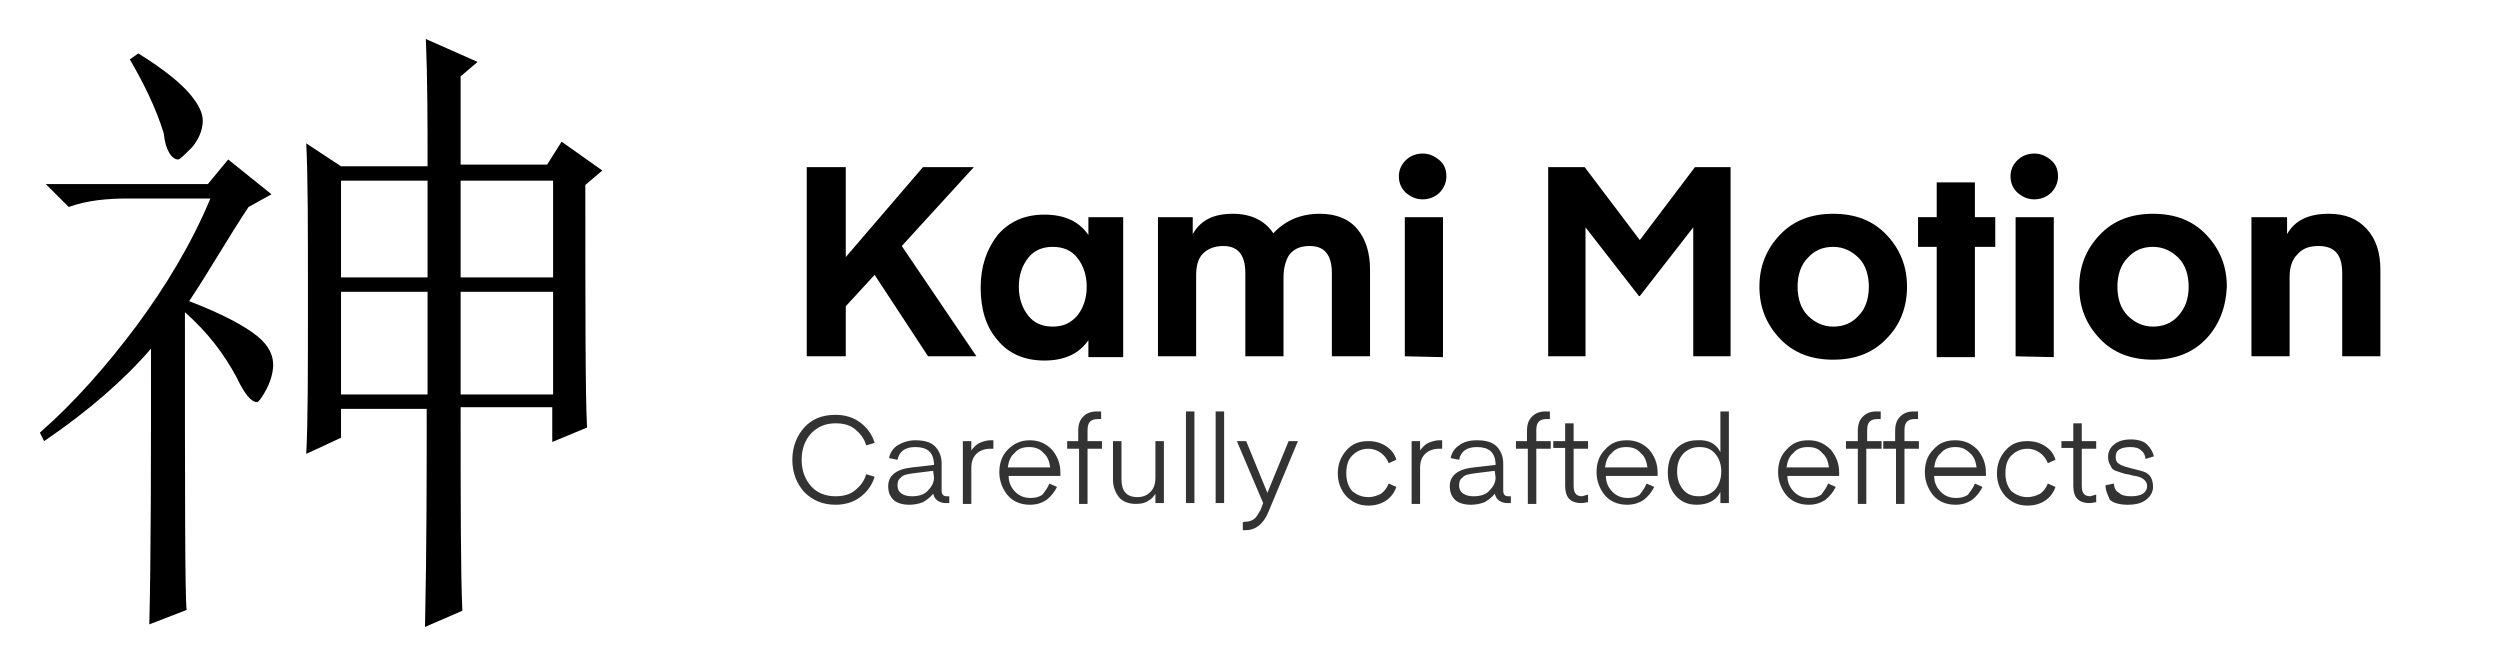
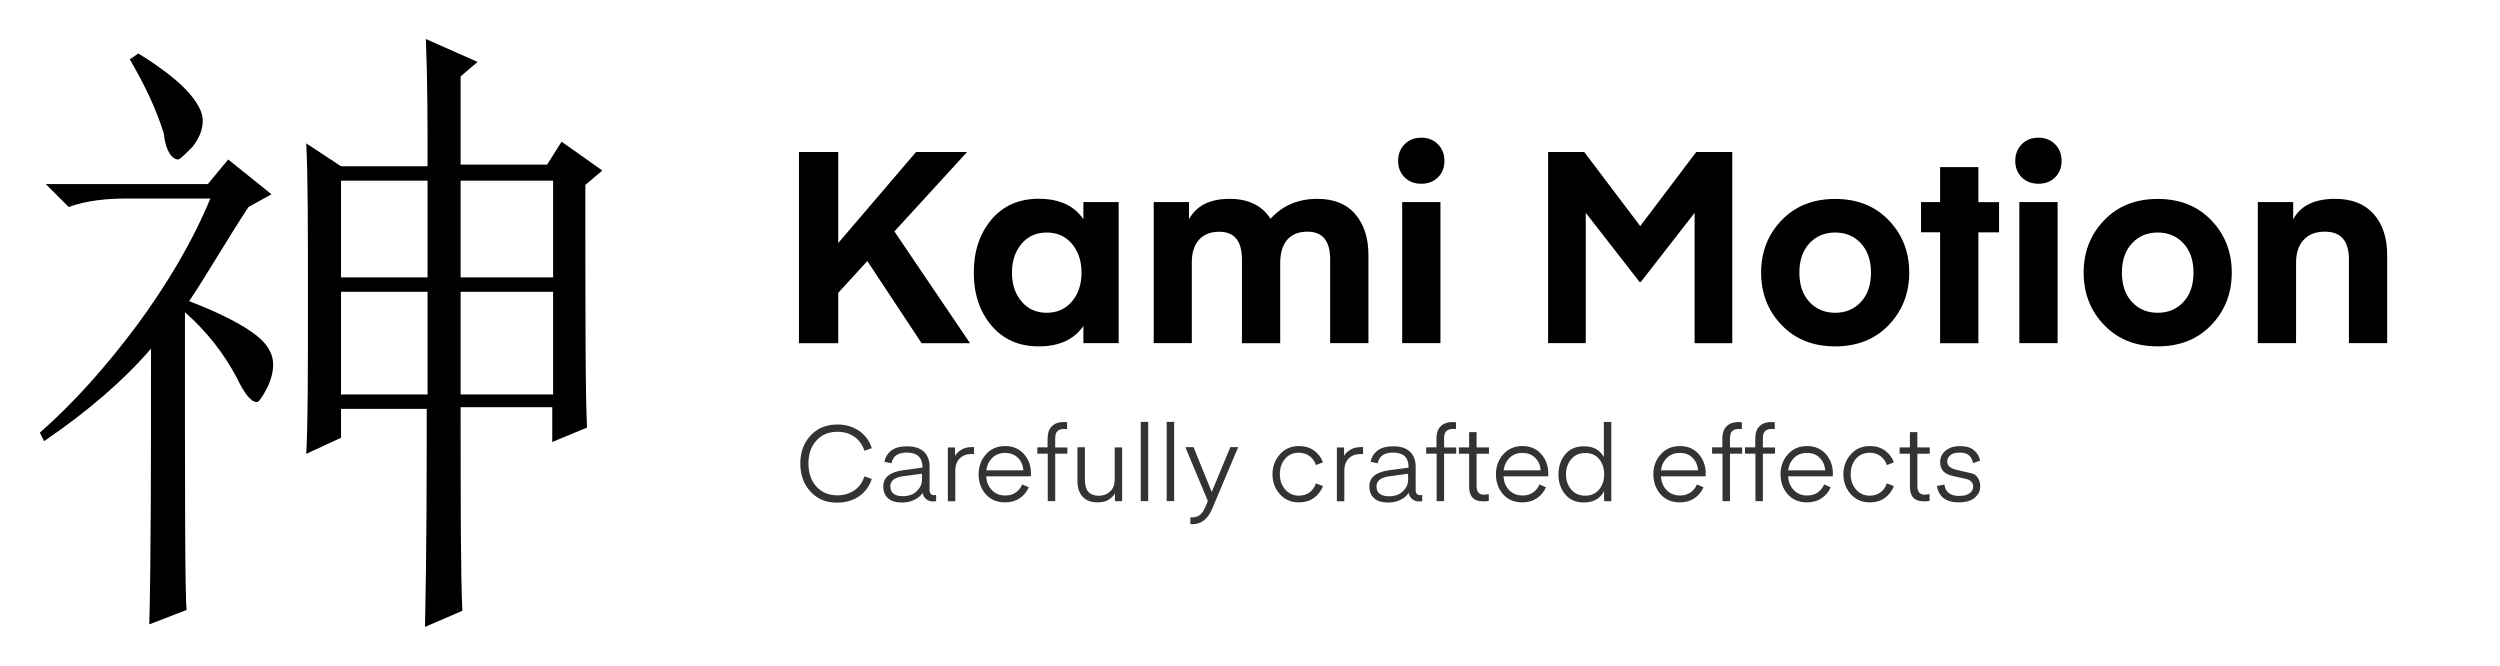
<svg xmlns="http://www.w3.org/2000/svg" version="1.1" id="Layer_1" x="0px" y="0px" viewBox="0 0 294.7 78.5" style="enable-background:new 0 0 294.7 78.5;" xml:space="preserve">
  <style type="text/css">
	.st0{fill:#333333;}
</style>
  <g>
    <path d="M21.8,36.8c0,21.6,0,33.4,0.2,35.1l-4.4,1.7c0.2-8,0.2-18.9,0.2-32.5c-3.1,3.6-7.3,7.3-12.6,10.9l-0.5-1   c4.1-3.6,7.8-7.8,11.4-12.6c3.4-4.6,6.5-9.7,8.7-15h-9.7c-2.4,0-4.8,0.2-7,1l-2.7-2.7h19.1l2.4-2.9l5.1,4.1l-2.7,1.5   c-2.4,3.6-4.6,7.5-7,11.1c3.9,1.5,6.5,2.9,8,4.1s1.9,2.4,1.9,3.4c0,0.7-0.2,1.7-0.7,2.7s-1,1.7-1.2,1.7c-0.7,0-1.5-1-2.4-2.9   C26.4,41.7,24.5,39.2,21.8,36.8z M15.3,7l1-0.7c3.1,1.9,5.1,3.6,6.1,4.8s1.5,2.2,1.5,3.1c0,1.2-0.5,2.2-1.2,3.1   c-1,1-1.5,1.5-1.7,1.5c-0.7,0-1.5-1-1.7-3.1C18.4,12.8,17,9.9,15.3,7z M36.1,53.5c0.2-3.6,0.2-9.7,0.2-18.2s0-14.5-0.2-18.4   l4.1,2.7h10.2c0-5.3,0-10.2-0.2-15l6.1,2.7l-2,1.7v10.4h10.2l1.7-2.7l4.8,3.4l-2,1.7c0,15.3,0,24.7,0.2,28.6l-4.1,1.7V48H54.3   c0,11.4,0,19.4,0.2,24l-4.4,1.9c0.2-9.4,0.2-17.9,0.2-25.7H40.2v3.4L36.1,53.5z M40.2,21.3v11.4h10.2V21.3H40.2z M40.2,34.4v12.1   h10.2V34.4H40.2z M54.3,21.3v11.4h10.9V21.3H54.3z M54.3,34.4v12.1h10.9V34.4H54.3z" />
  </g>
  <g>
-     <path d="M115.1,42h-5.7l-6.3-9.6l-3.4,3.7v5.9h-4.6V19.7h4.6v10.6l9.1-10.6h6l-8.5,9.3L115.1,42z" />
-     <path d="M128.3,25.6h4.1v16.5h-4.1v-2c-1.1,1.6-2.8,2.4-5.2,2.4c-2.3,0-4.2-0.8-5.5-2.4c-1.4-1.6-2-3.7-2-6.2s0.7-4.5,2-6.2   c1.4-1.6,3.2-2.4,5.5-2.4c2.4,0,4.1,0.8,5.2,2.4V25.6z M127,37.2c0.7-0.9,1.1-2,1.1-3.4c0-1.4-0.4-2.5-1.1-3.4   c-0.7-0.9-1.7-1.3-2.9-1.3s-2.2,0.4-2.9,1.3c-0.7,0.9-1.1,2-1.1,3.4c0,1.4,0.4,2.5,1.1,3.4c0.7,0.9,1.7,1.3,2.9,1.3   S126.2,38.1,127,37.2z" />
-     <path d="M151.3,32.7V42h-4.5v-9.8c0-2.2-0.9-3.2-2.6-3.2c-1,0-1.8,0.3-2.4,0.9c-0.6,0.6-0.8,1.5-0.8,2.6V42h-4.5V25.6h4.1v2   c0.9-1.6,2.4-2.4,4.7-2.4c2.2,0,3.8,0.8,4.8,2.3c1.4-1.5,3.2-2.3,5.5-2.3c1.9,0,3.4,0.6,4.4,1.8c1,1.2,1.5,2.8,1.5,4.8V42h-4.5   v-9.8c0-2.2-0.9-3.2-2.6-3.2c-1.1,0-1.8,0.3-2.4,1C151.6,30.6,151.3,31.5,151.3,32.7z" />
-     <path d="M169.7,22.7c-0.5,0.5-1.2,0.8-2,0.8c-0.8,0-1.4-0.3-2-0.8c-0.5-0.5-0.8-1.1-0.8-1.9c0-0.8,0.3-1.4,0.8-1.9s1.2-0.8,2-0.8   c0.8,0,1.4,0.3,2,0.8s0.8,1.2,0.8,1.9C170.5,21.5,170.2,22.2,169.7,22.7z M165.6,42V25.6h4.5v16.5L165.6,42L165.6,42z" />
-     <path d="M186.8,19.7l6.5,8.6l6.5-8.6h4.2v22.3h-4.4V26.8l-6.3,8.1h-0.1l-6.3-8.1v15.2h-4.4V19.7H186.8z" />
-     <path d="M222.4,39.9c-1.6,1.7-3.7,2.5-6.3,2.5c-2.6,0-4.7-0.8-6.3-2.5c-1.6-1.7-2.4-3.7-2.4-6.1s0.8-4.4,2.4-6.1   c1.6-1.7,3.7-2.5,6.3-2.5c2.6,0,4.7,0.8,6.3,2.5s2.4,3.7,2.4,6.1C224.8,36.2,224,38.3,222.4,39.9z M213.1,30.4   c-0.8,0.8-1.2,2-1.2,3.4c0,1.4,0.4,2.6,1.2,3.4c0.8,0.8,1.8,1.3,3,1.3c1.2,0,2.2-0.4,3-1.3c0.8-0.8,1.2-2,1.2-3.4   c0-1.4-0.4-2.6-1.2-3.4c-0.8-0.8-1.8-1.3-3-1.3C214.9,29.1,213.9,29.5,213.1,30.4z" />
-     <path d="M232.8,29.1v13h-4.5v-13h-2.2v-3.5h2.2v-4.1h4.5v4.1h2.4v3.5H232.8z" />
-     <path d="M241.8,22.7c-0.5,0.5-1.2,0.8-2,0.8c-0.8,0-1.4-0.3-2-0.8c-0.5-0.5-0.8-1.1-0.8-1.9c0-0.8,0.3-1.4,0.8-1.9   c0.5-0.5,1.2-0.8,2-0.8c0.8,0,1.4,0.3,2,0.8s0.8,1.2,0.8,1.9C242.6,21.5,242.3,22.2,241.8,22.7z M237.6,42V25.6h4.5v16.5L237.6,42   L237.6,42z" />
-     <path d="M260.1,39.9c-1.6,1.7-3.7,2.5-6.3,2.5c-2.6,0-4.7-0.8-6.3-2.5c-1.6-1.7-2.4-3.7-2.4-6.1s0.8-4.4,2.4-6.1   c1.6-1.7,3.7-2.5,6.3-2.5c2.6,0,4.7,0.8,6.3,2.5c1.6,1.7,2.4,3.7,2.4,6.1C262.4,36.2,261.6,38.3,260.1,39.9z M250.8,30.4   c-0.8,0.8-1.2,2-1.2,3.4c0,1.4,0.4,2.6,1.2,3.4c0.8,0.8,1.8,1.3,3,1.3c1.2,0,2.2-0.4,3-1.3s1.2-2,1.2-3.4c0-1.4-0.4-2.6-1.2-3.4   c-0.8-0.8-1.8-1.3-3-1.3C252.6,29.1,251.6,29.5,250.8,30.4z" />
-     <path d="M269.6,25.6v2c0.9-1.6,2.5-2.4,4.9-2.4c2,0,3.4,0.6,4.5,1.8c1.1,1.2,1.6,2.8,1.6,4.8V42h-4.5v-9.8c0-2.2-0.9-3.2-2.8-3.2   c-1.1,0-1.9,0.3-2.5,1c-0.6,0.6-0.9,1.5-0.9,2.6V42h-4.5V25.6H269.6z" />
-     <path class="st0" d="M94.8,58c-0.9-1-1.4-2.3-1.4-3.8c0-1.5,0.5-2.8,1.4-3.8c0.9-1,2.1-1.5,3.7-1.5c1.1,0,2.1,0.3,2.9,0.9   c0.8,0.6,1.4,1.4,1.7,2.4l-1,0.3c-0.2-0.8-0.7-1.4-1.3-1.9c-0.6-0.5-1.4-0.7-2.3-0.7c-1.2,0-2.1,0.4-2.9,1.2   c-0.7,0.8-1.1,1.8-1.1,3.1s0.4,2.3,1.1,3.1c0.7,0.8,1.7,1.2,2.9,1.2c0.9,0,1.7-0.2,2.3-0.7c0.6-0.5,1.1-1.1,1.3-1.9l1,0.3   c-0.3,1-0.9,1.8-1.7,2.4c-0.8,0.6-1.8,0.9-2.9,0.9C97,59.5,95.8,59,94.8,58z" />
-     <path class="st0" d="M107.9,52.7c-1.2,0-1.9,0.5-2.1,1.5l-1-0.2c0.1-0.6,0.5-1.2,1-1.5s1.2-0.6,2.1-0.6c1,0,1.8,0.2,2.3,0.7   c0.5,0.5,0.8,1.2,0.8,2v3.2c0,0.5,0.2,0.7,0.6,0.7l0.3,0v0.8c-0.1,0-0.3,0-0.5,0c-0.3,0-0.6-0.1-0.9-0.3s-0.4-0.5-0.5-0.8   c-0.3,0.4-0.7,0.7-1.2,1c-0.5,0.2-1.1,0.3-1.6,0.3c-0.8,0-1.5-0.2-1.9-0.6s-0.6-0.9-0.6-1.6c0-1.2,0.9-2,2.8-2.2l2.6-0.3v-0.2   C110,53.3,109.3,52.7,107.9,52.7z M110,55.5l-2.4,0.3c-0.7,0.1-1.2,0.2-1.4,0.5c-0.3,0.2-0.4,0.5-0.4,0.9c0,0.5,0.2,0.8,0.5,1   c0.3,0.2,0.7,0.3,1.2,0.3c0.8,0,1.5-0.2,1.9-0.7c0.5-0.5,0.7-1,0.7-1.5L110,55.5L110,55.5z" />
-     <path class="st0" d="M117.1,51.9v1c-0.1,0-0.2,0-0.4,0c-0.6,0-1.2,0.2-1.6,0.6c-0.4,0.4-0.6,0.9-0.6,1.7v4.2h-1V52h1v1.1   c0.2-0.3,0.5-0.6,0.8-0.8c0.4-0.2,0.9-0.4,1.5-0.4L117.1,51.9z" />
-     <path class="st0" d="M123.7,57l0.9,0.4c-0.3,0.6-0.7,1.1-1.2,1.5c-0.6,0.4-1.2,0.6-2,0.6c-1.1,0-2-0.4-2.6-1.1   c-0.6-0.7-1-1.7-1-2.7c0-1.1,0.3-2,1-2.7s1.5-1.1,2.6-1.1c1.1,0,1.9,0.4,2.6,1.1c0.6,0.7,1,1.6,1,2.7l0,0.4h-6.1   c0,0.8,0.3,1.4,0.8,1.9c0.5,0.5,1.1,0.7,1.8,0.7c0.5,0,1-0.1,1.4-0.4C123.2,57.9,123.5,57.5,123.7,57z M121.3,52.7   c-0.7,0-1.3,0.2-1.7,0.7c-0.5,0.4-0.7,1-0.8,1.7h5c-0.1-0.7-0.3-1.3-0.8-1.7C122.6,52.9,122,52.7,121.3,52.7z" />
-     <path class="st0" d="M127.1,52v-1.2c0-0.8,0.2-1.3,0.6-1.7c0.4-0.4,0.9-0.6,1.6-0.6l0.5,0v0.9c-0.1,0-0.2,0-0.4,0   c-0.4,0-0.7,0.1-0.9,0.3c-0.2,0.2-0.3,0.5-0.3,1V52h1.7v0.9h-1.7v6.5h-1v-6.5h-1.4V52C125.7,52,127.1,52,127.1,52z" />
-     <path class="st0" d="M136.2,56.3V52h1v7.3h-1v-1.1c-0.2,0.3-0.4,0.6-0.8,0.8c-0.4,0.3-0.9,0.4-1.5,0.4c-0.9,0-1.6-0.3-2-0.8   s-0.7-1.2-0.7-2V52h1v4.5c0,1.4,0.6,2.1,1.9,2.1c0.6,0,1.1-0.2,1.5-0.6C136,57.6,136.2,57.1,136.2,56.3z" />
-     <path class="st0" d="M140.8,59.3h-1V48.5h1V59.3z" />
-     <path class="st0" d="M144.3,59.3h-1V48.5h1V59.3z" />
-     <path class="st0" d="M146.8,61.5c0.4,0,0.7-0.1,1-0.3c0.3-0.2,0.5-0.6,0.8-1.1l0.3-0.8l-3.1-7.3h1.1l2.5,6.1l2.5-6.1h1.1l-3.5,8.4   c-0.6,1.4-1.5,2.1-2.7,2.1l-0.3,0v-0.9C146.6,61.5,146.7,61.5,146.8,61.5z" />
-     <path class="st0" d="M161.3,58.6c0.6,0,1.1-0.2,1.5-0.4c0.4-0.3,0.7-0.7,0.9-1.2l0.9,0.4c-0.2,0.6-0.6,1.2-1.2,1.6   c-0.6,0.4-1.3,0.6-2.1,0.6c-1.1,0-1.9-0.4-2.6-1.1c-0.7-0.8-1-1.7-1-2.7s0.3-1.9,1-2.7c0.7-0.8,1.5-1.1,2.6-1.1   c0.8,0,1.5,0.2,2.1,0.6c0.6,0.4,1,0.9,1.2,1.6l-0.9,0.4c-0.2-0.5-0.5-0.9-0.9-1.2c-0.4-0.3-0.9-0.5-1.5-0.5c-0.8,0-1.4,0.3-1.9,0.8   c-0.5,0.5-0.7,1.2-0.7,2.1c0,0.8,0.2,1.5,0.7,2.1C159.9,58.3,160.5,58.6,161.3,58.6z" />
-     <path class="st0" d="M170,51.9v1c-0.1,0-0.2,0-0.4,0c-0.6,0-1.2,0.2-1.6,0.6c-0.4,0.4-0.6,0.9-0.6,1.7v4.2h-1V52h1v1.1   c0.2-0.3,0.5-0.6,0.8-0.8c0.4-0.2,0.9-0.4,1.5-0.4L170,51.9z" />
-     <path class="st0" d="M174.1,52.7c-1.2,0-1.9,0.5-2.1,1.5l-1-0.2c0.1-0.6,0.5-1.2,1-1.5c0.5-0.4,1.2-0.6,2.1-0.6   c1,0,1.8,0.2,2.3,0.7c0.5,0.5,0.8,1.2,0.8,2v3.2c0,0.5,0.2,0.7,0.6,0.7l0.3,0v0.8c-0.1,0-0.3,0-0.5,0c-0.3,0-0.6-0.1-0.9-0.3   c-0.3-0.2-0.4-0.5-0.5-0.8c-0.3,0.4-0.7,0.7-1.2,1c-0.5,0.2-1.1,0.3-1.6,0.3c-0.8,0-1.5-0.2-1.9-0.6c-0.4-0.4-0.6-0.9-0.6-1.6   c0-1.2,0.9-2,2.8-2.2l2.6-0.3v-0.2C176.2,53.3,175.5,52.7,174.1,52.7z M176.2,55.5l-2.4,0.3c-0.7,0.1-1.2,0.2-1.4,0.5   c-0.3,0.2-0.4,0.5-0.4,0.9c0,0.5,0.2,0.8,0.5,1c0.3,0.2,0.7,0.3,1.2,0.3c0.8,0,1.5-0.2,1.9-0.7c0.5-0.5,0.7-1,0.7-1.5L176.2,55.5   L176.2,55.5z" />
-     <path class="st0" d="M180,52v-1.2c0-0.8,0.2-1.3,0.6-1.7c0.4-0.4,0.9-0.6,1.6-0.6l0.5,0v0.9c-0.1,0-0.2,0-0.4,0   c-0.4,0-0.7,0.1-0.9,0.3c-0.2,0.2-0.3,0.5-0.3,1V52h1.7v0.9h-1.7v6.5h-1v-6.5h-1.4V52C178.6,52,180,52,180,52z" />
-     <path class="st0" d="M187.2,58.3v0.9c-0.2,0-0.4,0.1-0.8,0.1c-1.3,0-1.9-0.7-1.9-2v-4.5h-1.4V52h1.4v-2.1h1V52h1.7v0.9h-1.7v4.4   c0,0.8,0.3,1.2,1,1.2L187.2,58.3z" />
-     <path class="st0" d="M194.1,57l0.9,0.4c-0.3,0.6-0.7,1.1-1.2,1.5c-0.6,0.4-1.2,0.6-2,0.6c-1.1,0-2-0.4-2.6-1.1s-1-1.7-1-2.7   c0-1.1,0.3-2,1-2.7c0.7-0.8,1.5-1.1,2.6-1.1c1.1,0,1.9,0.4,2.6,1.1c0.6,0.7,1,1.6,1,2.7l0,0.4h-6.1c0,0.8,0.3,1.4,0.8,1.9   c0.5,0.5,1.1,0.7,1.8,0.7c0.5,0,1-0.1,1.4-0.4C193.6,57.9,193.9,57.5,194.1,57z M191.7,52.7c-0.7,0-1.3,0.2-1.7,0.7   c-0.5,0.4-0.7,1-0.8,1.7h5c-0.1-0.7-0.3-1.3-0.8-1.7C193,52.9,192.4,52.7,191.7,52.7z" />
-     <path class="st0" d="M202.8,53.3v-4.8h1v10.8h-1V58c-0.5,1-1.5,1.5-2.8,1.5c-1.1,0-1.9-0.4-2.5-1.1c-0.6-0.7-0.9-1.6-0.9-2.7   c0-1.1,0.3-2,0.9-2.7c0.6-0.7,1.5-1.1,2.5-1.1C201.4,51.8,202.3,52.3,202.8,53.3z M202.9,55.6c0-0.8-0.2-1.5-0.7-2.1   c-0.5-0.6-1.1-0.8-1.9-0.8c-0.8,0-1.4,0.3-1.9,0.8c-0.5,0.6-0.7,1.2-0.7,2.1c0,0.8,0.2,1.5,0.7,2.1c0.5,0.6,1.1,0.8,1.9,0.8   c0.8,0,1.4-0.3,1.9-0.8C202.6,57.2,202.9,56.5,202.9,55.6z" />
-     <path class="st0" d="M215.5,57l0.9,0.4c-0.3,0.6-0.7,1.1-1.2,1.5c-0.6,0.4-1.2,0.6-2,0.6c-1.1,0-2-0.4-2.6-1.1s-1-1.7-1-2.7   c0-1.1,0.3-2,1-2.7c0.7-0.8,1.5-1.1,2.6-1.1s1.9,0.4,2.6,1.1c0.6,0.7,1,1.6,1,2.7l0,0.4h-6.1c0,0.8,0.3,1.4,0.8,1.9   c0.5,0.5,1.1,0.7,1.8,0.7c0.5,0,1-0.1,1.4-0.4C215,57.9,215.3,57.5,215.5,57z M213.1,52.7c-0.7,0-1.3,0.2-1.7,0.7   c-0.5,0.4-0.7,1-0.8,1.7h5c-0.1-0.7-0.3-1.3-0.8-1.7C214.4,52.9,213.9,52.7,213.1,52.7z" />
-     <path class="st0" d="M219,52v-1.2c0-0.8,0.2-1.3,0.6-1.7c0.4-0.4,0.9-0.6,1.6-0.6l0.5,0v0.9c-0.1,0-0.2,0-0.4,0   c-0.4,0-0.7,0.1-0.9,0.3c-0.2,0.2-0.3,0.5-0.3,1V52h1.7v0.9H220v6.5h-1v-6.5h-1.4V52C217.5,52,219,52,219,52z" />
-     <path class="st0" d="M223.4,52v-1.2c0-0.8,0.2-1.3,0.6-1.7c0.4-0.4,0.9-0.6,1.6-0.6l0.5,0v0.9c-0.1,0-0.2,0-0.4,0   c-0.4,0-0.7,0.1-0.9,0.3c-0.2,0.2-0.3,0.5-0.3,1V52h1.7v0.9h-1.7v6.5h-1v-6.5H222V52C222,52,223.4,52,223.4,52z" />
-     <path class="st0" d="M232.8,57l0.9,0.4c-0.3,0.6-0.7,1.1-1.2,1.5c-0.6,0.4-1.2,0.6-2,0.6c-1.1,0-2-0.4-2.6-1.1s-1-1.7-1-2.7   c0-1.1,0.3-2,1-2.7c0.7-0.8,1.5-1.1,2.6-1.1s1.9,0.4,2.6,1.1c0.6,0.7,1,1.6,1,2.7l0,0.4h-6.1c0,0.8,0.3,1.4,0.8,1.9   c0.5,0.5,1.1,0.7,1.8,0.7c0.5,0,1-0.1,1.4-0.4C232.3,57.9,232.6,57.5,232.8,57z M230.5,52.7c-0.7,0-1.3,0.2-1.7,0.7   c-0.5,0.4-0.7,1-0.8,1.7h5c-0.1-0.7-0.3-1.3-0.8-1.7C231.7,52.9,231.2,52.7,230.5,52.7z" />
-     <path class="st0" d="M239,58.6c0.6,0,1.1-0.2,1.5-0.4c0.4-0.3,0.7-0.7,0.9-1.2l0.9,0.4c-0.2,0.6-0.6,1.2-1.2,1.6   c-0.6,0.4-1.3,0.6-2.1,0.6c-1.1,0-1.9-0.4-2.6-1.1c-0.7-0.8-1-1.7-1-2.7s0.3-1.9,1-2.7c0.7-0.8,1.5-1.1,2.6-1.1   c0.8,0,1.5,0.2,2.1,0.6c0.6,0.4,1,0.9,1.2,1.6l-0.9,0.4c-0.2-0.5-0.5-0.9-0.9-1.2c-0.4-0.3-0.9-0.5-1.5-0.5c-0.8,0-1.4,0.3-1.9,0.8   c-0.5,0.5-0.7,1.2-0.7,2.1c0,0.8,0.2,1.5,0.7,2.1C237.6,58.3,238.2,58.6,239,58.6z" />
-     <path class="st0" d="M247.1,58.3v0.9c-0.2,0-0.4,0.1-0.8,0.1c-1.3,0-1.9-0.7-1.9-2v-4.5h-1.4V52h1.4v-2.1h1V52h1.7v0.9h-1.7v4.4   c0,0.8,0.3,1.2,1,1.2L247.1,58.3z" />
-     <path class="st0" d="M248.2,57.2l1-0.2c0,0.5,0.2,0.9,0.6,1.1c0.3,0.3,0.8,0.4,1.4,0.4s1.1-0.1,1.4-0.3c0.3-0.2,0.5-0.5,0.5-0.9   c0-0.3-0.1-0.5-0.3-0.7c-0.2-0.2-0.4-0.3-0.7-0.4c-0.3-0.1-0.6-0.1-0.9-0.2c-0.3-0.1-0.6-0.1-0.9-0.2c-0.3-0.1-0.6-0.2-0.9-0.3   c-0.3-0.1-0.5-0.3-0.6-0.6c-0.2-0.3-0.3-0.6-0.3-1c0-0.6,0.2-1.1,0.7-1.5c0.5-0.4,1.1-0.6,2-0.6c0.8,0,1.5,0.2,1.9,0.6   s0.7,0.9,0.8,1.4l-1,0.3c0-0.4-0.2-0.8-0.5-1c-0.3-0.3-0.7-0.4-1.3-0.4c-0.5,0-1,0.1-1.3,0.3c-0.3,0.2-0.4,0.5-0.4,0.9   c0,0.3,0.1,0.6,0.3,0.7c0.2,0.2,0.5,0.3,0.8,0.4s0.7,0.2,1.1,0.3c0.4,0.1,0.8,0.2,1.1,0.3c0.3,0.1,0.6,0.3,0.8,0.6   c0.2,0.3,0.3,0.7,0.3,1.2c0,0.6-0.3,1.1-0.8,1.5s-1.2,0.6-2.2,0.6c-0.9,0-1.7-0.2-2.1-0.6C248.5,58.4,248.2,57.9,248.2,57.2z" />
+     <path d="M114.35,40.46h-5.71l-6.4-9.69l-3.43,3.75v5.94h-4.63V17.92h4.63v10.73l9.17-10.73H114l-8.57,9.36L114.35,40.46z" />
+     <path d="M127.71,23.82h4.16v16.63h-4.16v-2.03c-1.1,1.61-2.86,2.41-5.27,2.41c-2.35,0-4.21-0.83-5.59-2.48s-2.06-3.72-2.06-6.22   s0.69-4.57,2.06-6.22c1.38-1.65,3.24-2.48,5.59-2.48c2.41,0,4.17,0.8,5.27,2.41L127.71,23.82L127.71,23.82z M126.36,35.54   c0.75-0.89,1.13-2.02,1.13-3.4c0-1.38-0.38-2.51-1.13-3.4s-1.74-1.33-2.97-1.33s-2.22,0.44-2.97,1.33s-1.13,2.02-1.13,3.4   c0,1.38,0.38,2.51,1.13,3.4c0.75,0.89,1.74,1.33,2.97,1.33C124.62,36.87,125.61,36.42,126.36,35.54z" />
+     <path d="M150.91,31v9.46h-4.51v-9.87c0-2.18-0.89-3.27-2.67-3.27c-1.04,0-1.84,0.32-2.4,0.95c-0.56,0.63-0.84,1.51-0.84,2.63v9.55   H136V23.82h4.16v2.03c0.87-1.61,2.46-2.41,4.79-2.41c2.2,0,3.81,0.78,4.82,2.35c1.42-1.57,3.26-2.35,5.52-2.35   c1.95,0,3.44,0.6,4.47,1.81c1.04,1.21,1.55,2.81,1.55,4.82v10.38h-4.51v-9.87c0-2.18-0.89-3.27-2.67-3.27   c-1.06,0-1.86,0.32-2.41,0.97C151.19,28.93,150.91,29.83,150.91,31z" />
+     <path d="M169.51,20.9c-0.51,0.51-1.16,0.76-1.97,0.76c-0.8,0-1.46-0.25-1.97-0.76s-0.76-1.15-0.76-1.94c0-0.78,0.25-1.43,0.76-1.95   s1.16-0.78,1.97-0.78c0.8,0,1.46,0.26,1.97,0.78s0.76,1.17,0.76,1.95C170.27,19.75,170.02,20.4,169.51,20.9z M165.29,40.46V23.82   h4.51v16.63h-4.51V40.46z" />
+     <path d="M186.75,17.92l6.6,8.73l6.6-8.73h4.25v22.54h-4.44V25.09l-6.35,8.16h-0.13l-6.35-8.16v15.36h-4.44V17.92H186.75z" />
+     <path d="M222.65,38.31c-1.61,1.68-3.71,2.52-6.32,2.52s-4.71-0.84-6.32-2.52s-2.41-3.74-2.41-6.17s0.8-4.49,2.41-6.17   s3.71-2.52,6.32-2.52s4.71,0.84,6.32,2.52s2.41,3.74,2.41,6.17S224.25,36.63,222.65,38.31z M213.3,28.68   c-0.79,0.85-1.19,2-1.19,3.46s0.4,2.61,1.19,3.46c0.79,0.85,1.8,1.27,3.03,1.27s2.24-0.42,3.03-1.27c0.79-0.85,1.19-2,1.19-3.46   s-0.4-2.61-1.19-3.46c-0.79-0.85-1.8-1.27-3.03-1.27S214.09,27.83,213.3,28.68z" />
+     <path d="M233.21,27.38v13.08h-4.51V27.38h-2.25v-3.56h2.25V19.7h4.51v4.13h2.44v3.56h-2.44V27.38z" />
+     <path d="M242.26,20.9c-0.51,0.51-1.16,0.76-1.97,0.76c-0.8,0-1.46-0.25-1.97-0.76s-0.76-1.15-0.76-1.94c0-0.78,0.25-1.43,0.76-1.95   s1.16-0.78,1.97-0.78c0.8,0,1.46,0.26,1.97,0.78s0.76,1.17,0.76,1.95C243.02,19.75,242.77,20.4,242.26,20.9z M238.04,40.46V23.82   h4.51v16.63h-4.51V40.46z" />
+     <path d="M260.67,38.31c-1.61,1.68-3.71,2.52-6.32,2.52s-4.71-0.84-6.32-2.52s-2.41-3.74-2.41-6.17s0.8-4.49,2.41-6.17   s3.71-2.52,6.32-2.52c2.61,0,4.71,0.84,6.32,2.52c1.61,1.68,2.41,3.74,2.41,6.17S262.28,36.63,260.67,38.31z M251.32,28.68   c-0.79,0.85-1.19,2-1.19,3.46s0.4,2.61,1.19,3.46c0.79,0.85,1.8,1.27,3.03,1.27s2.24-0.42,3.03-1.27c0.79-0.85,1.19-2,1.19-3.46   s-0.4-2.61-1.19-3.46c-0.79-0.85-1.8-1.27-3.03-1.27C253.12,27.41,252.12,27.83,251.32,28.68z" />
+     <path d="M270.32,23.82v2.03c0.87-1.61,2.52-2.41,4.95-2.41c1.97,0,3.48,0.6,4.54,1.79c1.06,1.2,1.59,2.81,1.59,4.84v10.38h-4.51   v-9.87c0-2.18-0.94-3.27-2.83-3.27c-1.08,0-1.92,0.32-2.51,0.97s-0.89,1.53-0.89,2.65v9.52h-4.51V23.82H270.32z" />
+   </g>
+   <g>
+     <path class="st0" d="M95.55,57.96c-0.8-0.87-1.21-1.97-1.21-3.31s0.4-2.43,1.21-3.31c0.8-0.87,1.86-1.3,3.17-1.3   c0.98,0,1.82,0.25,2.55,0.75c0.72,0.49,1.22,1.18,1.5,2.04l-0.88,0.3c-0.21-0.69-0.6-1.23-1.16-1.63c-0.56-0.4-1.23-0.6-2.01-0.6   c-1.03,0-1.86,0.34-2.48,1.03c-0.63,0.69-0.94,1.6-0.94,2.71s0.31,2.02,0.94,2.72c0.63,0.69,1.46,1.03,2.48,1.03   c0.77,0,1.43-0.2,2.01-0.6c0.56-0.4,0.95-0.94,1.16-1.63l0.88,0.3c-0.29,0.86-0.78,1.55-1.5,2.04c-0.72,0.49-1.57,0.75-2.55,0.75   C97.4,59.27,96.35,58.83,95.55,57.96z" />
+     <path class="st0" d="M106.88,53.35c-1.03,0-1.63,0.42-1.79,1.26l-0.84-0.17c0.11-0.56,0.39-1.01,0.83-1.34   c0.44-0.33,1.04-0.49,1.84-0.49c0.88,0,1.54,0.22,1.99,0.64c0.44,0.42,0.67,1.01,0.67,1.73v2.78c0,0.4,0.18,0.61,0.54,0.61   l0.23-0.02v0.73c-0.08,0.02-0.22,0.03-0.4,0.03c-0.3,0-0.56-0.09-0.78-0.28c-0.22-0.18-0.36-0.42-0.41-0.73   c-0.24,0.36-0.57,0.63-1.01,0.84c-0.44,0.2-0.91,0.3-1.42,0.3c-0.73,0-1.29-0.17-1.65-0.51c-0.38-0.33-0.56-0.8-0.56-1.39   c0-1.07,0.79-1.7,2.39-1.92l2.23-0.3v-0.17C108.68,53.88,108.08,53.35,106.88,53.35z M108.68,55.84l-2.1,0.28   c-0.59,0.07-1,0.22-1.25,0.41c-0.25,0.21-0.38,0.47-0.38,0.8c0,0.41,0.14,0.71,0.42,0.9s0.63,0.26,1.04,0.26   c0.7,0,1.26-0.2,1.66-0.59c0.4-0.39,0.61-0.84,0.61-1.33v-0.73H108.68z" />
+     <path class="st0" d="M114.82,52.69v0.84c-0.1-0.01-0.21-0.01-0.31-0.01c-0.56,0-1.02,0.17-1.37,0.51   c-0.34,0.33-0.53,0.83-0.53,1.46v3.6h-0.88v-6.34h0.85v0.99c0.15-0.28,0.39-0.52,0.73-0.72c0.34-0.21,0.77-0.32,1.3-0.32H114.82z" />
+     <path class="st0" d="M120.5,57.11l0.77,0.33c-0.23,0.54-0.6,0.98-1.08,1.3c-0.48,0.32-1.06,0.48-1.71,0.48   c-0.96,0-1.72-0.32-2.28-0.96c-0.56-0.64-0.84-1.43-0.84-2.36c0-0.91,0.29-1.7,0.86-2.34c0.57-0.64,1.33-0.98,2.25-0.98   c0.92,0,1.66,0.31,2.22,0.93s0.84,1.39,0.84,2.31l-0.01,0.33h-5.27c0.05,0.67,0.26,1.21,0.68,1.63c0.4,0.42,0.93,0.63,1.58,0.63   c0.47,0,0.88-0.11,1.23-0.36C120.07,57.81,120.32,57.51,120.5,57.11z M118.47,53.39c-0.6,0-1.09,0.2-1.49,0.57   c-0.4,0.39-0.63,0.87-0.71,1.48h4.37c-0.06-0.62-0.28-1.12-0.67-1.49C119.58,53.57,119.09,53.39,118.47,53.39z" />
+     <path class="st0" d="M123.49,52.74v-1.04c0-0.64,0.17-1.14,0.51-1.46c0.34-0.33,0.79-0.49,1.37-0.49l0.42,0.02v0.81   c-0.08-0.01-0.2-0.02-0.34-0.02c-0.36,0-0.62,0.09-0.8,0.26c-0.18,0.17-0.26,0.46-0.26,0.85v1.08h1.43v0.73h-1.43v5.59h-0.88v-5.59   h-1.23v-0.75H123.49z" />
+     <path class="st0" d="M131.4,56.49v-3.75h0.88v6.34h-0.85v-0.92c-0.14,0.26-0.38,0.51-0.72,0.73c-0.34,0.23-0.79,0.33-1.33,0.33   c-0.77,0-1.35-0.22-1.76-0.67c-0.4-0.45-0.61-1.03-0.61-1.77v-4.06h0.88v3.87c0,1.23,0.54,1.85,1.63,1.85   c0.54,0,0.99-0.17,1.34-0.51C131.23,57.61,131.4,57.12,131.4,56.49z" />
+     <path class="st0" d="M135.35,59.07h-0.88v-9.34h0.88V59.07z" />
+     <path class="st0" d="M138.41,59.07h-0.88v-9.34h0.88V59.07z" />
+     <path class="st0" d="M140.53,60.99c0.34,0,0.64-0.09,0.9-0.28c0.24-0.18,0.47-0.51,0.67-0.98l0.28-0.67l-2.65-6.35h0.96l2.15,5.28   l2.19-5.28h0.93L142.88,60c-0.51,1.19-1.27,1.79-2.31,1.79l-0.25-0.01v-0.81C140.39,60.99,140.46,60.99,140.53,60.99z" />
+     <path class="st0" d="M153.1,58.43c0.49,0,0.92-0.13,1.27-0.39c0.36-0.26,0.6-0.61,0.75-1.06l0.83,0.32   c-0.21,0.56-0.56,1.02-1.04,1.38c-0.49,0.36-1.09,0.54-1.79,0.54c-0.93,0-1.69-0.32-2.26-0.98c-0.57-0.65-0.86-1.43-0.86-2.33   c0-0.91,0.29-1.69,0.86-2.34s1.33-0.99,2.26-0.99c0.7,0,1.31,0.18,1.79,0.54c0.49,0.36,0.84,0.81,1.04,1.38l-0.83,0.32   c-0.15-0.45-0.4-0.8-0.75-1.06c-0.34-0.25-0.77-0.39-1.27-0.39c-0.67,0-1.21,0.24-1.61,0.71c-0.41,0.47-0.62,1.08-0.62,1.81   c0,0.73,0.21,1.33,0.62,1.8S152.44,58.43,153.1,58.43z" />
+     <path class="st0" d="M160.68,52.69v0.84c-0.1-0.01-0.21-0.01-0.31-0.01c-0.56,0-1.02,0.17-1.37,0.51   c-0.34,0.33-0.53,0.83-0.53,1.46v3.6h-0.88v-6.34h0.85v0.99c0.15-0.28,0.39-0.52,0.73-0.72c0.34-0.21,0.77-0.32,1.3-0.32H160.68z" />
+     <path class="st0" d="M164.2,53.35c-1.03,0-1.63,0.42-1.79,1.26l-0.84-0.17c0.11-0.56,0.39-1.01,0.83-1.34   c0.44-0.33,1.04-0.49,1.84-0.49c0.88,0,1.54,0.22,1.97,0.64c0.44,0.42,0.67,1.01,0.67,1.73v2.78c0,0.4,0.18,0.61,0.54,0.61   l0.23-0.02v0.73c-0.08,0.02-0.22,0.03-0.4,0.03c-0.3,0-0.56-0.09-0.78-0.28c-0.22-0.18-0.36-0.42-0.41-0.73   c-0.24,0.36-0.57,0.63-1.01,0.84c-0.44,0.2-0.91,0.3-1.42,0.3c-0.73,0-1.29-0.17-1.65-0.51c-0.38-0.33-0.56-0.8-0.56-1.39   c0-1.07,0.79-1.7,2.39-1.92l2.23-0.3v-0.17C165.99,53.88,165.4,53.35,164.2,53.35z M165.99,55.84l-2.1,0.29   c-0.59,0.07-1,0.22-1.25,0.41c-0.25,0.21-0.38,0.47-0.38,0.8c0,0.41,0.14,0.71,0.42,0.9c0.29,0.18,0.63,0.26,1.04,0.26   c0.71,0,1.26-0.2,1.66-0.59s0.61-0.84,0.61-1.33v-0.75H165.99z" />
+     <path class="st0" d="M169.33,52.74v-1.04c0-0.64,0.17-1.14,0.51-1.46c0.34-0.33,0.79-0.49,1.37-0.49l0.42,0.02v0.81   c-0.08-0.01-0.2-0.02-0.34-0.02c-0.36,0-0.62,0.09-0.8,0.26c-0.18,0.17-0.26,0.46-0.26,0.85v1.08h1.43v0.73h-1.43v5.59h-0.88v-5.59   h-1.23v-0.75H169.33z" />
+     <path class="st0" d="M175.5,58.25v0.79c-0.15,0.05-0.38,0.06-0.68,0.06c-1.09,0-1.64-0.57-1.64-1.73v-3.88h-1.21v-0.75h1.21v-1.8   h0.88v1.8h1.46v0.75h-1.46v3.82c0,0.67,0.29,1,0.87,1L175.5,58.25z" />
+     <path class="st0" d="M181.47,57.11l0.77,0.33c-0.23,0.54-0.6,0.98-1.08,1.3c-0.48,0.32-1.04,0.48-1.7,0.48   c-0.96,0-1.72-0.32-2.28-0.96c-0.56-0.64-0.84-1.43-0.84-2.36c0-0.91,0.29-1.7,0.86-2.34c0.57-0.64,1.33-0.98,2.25-0.98   s1.66,0.31,2.22,0.93c0.55,0.62,0.84,1.39,0.84,2.31l-0.01,0.33h-5.27c0.05,0.67,0.26,1.21,0.68,1.63c0.4,0.42,0.93,0.63,1.58,0.63   c0.47,0,0.88-0.11,1.23-0.36C181.05,57.81,181.3,57.51,181.47,57.11z M179.45,53.39c-0.6,0-1.1,0.2-1.49,0.57   c-0.4,0.39-0.63,0.87-0.71,1.48h4.37c-0.06-0.62-0.28-1.12-0.67-1.49C180.56,53.57,180.05,53.39,179.45,53.39z" />
+     <path class="st0" d="M189.06,53.88v-4.14h0.88v9.34h-0.85v-1.17c-0.47,0.88-1.27,1.32-2.4,1.32c-0.93,0-1.66-0.32-2.19-0.96   s-0.79-1.42-0.79-2.34c0-0.93,0.26-1.72,0.79-2.36c0.53-0.64,1.26-0.96,2.19-0.96C187.79,52.59,188.58,53.02,189.06,53.88z    M189.1,55.92c0-0.73-0.2-1.33-0.6-1.81s-0.94-0.71-1.63-0.71c-0.69,0-1.24,0.24-1.65,0.72c-0.41,0.48-0.62,1.08-0.62,1.8   c0,0.71,0.21,1.31,0.62,1.79c0.41,0.48,0.96,0.72,1.65,0.72c0.69,0,1.23-0.24,1.63-0.72C188.9,57.22,189.1,56.63,189.1,55.92z" />
+     <path class="st0" d="M200.04,57.11l0.77,0.33c-0.23,0.54-0.6,0.98-1.08,1.3c-0.48,0.32-1.06,0.48-1.71,0.48   c-0.96,0-1.72-0.32-2.28-0.96c-0.56-0.64-0.84-1.43-0.84-2.36c0-0.91,0.29-1.7,0.86-2.34c0.57-0.64,1.33-0.98,2.25-0.98   s1.66,0.31,2.22,0.93c0.55,0.62,0.84,1.39,0.84,2.31l-0.01,0.33h-5.27c0.05,0.67,0.26,1.21,0.68,1.63c0.4,0.42,0.93,0.63,1.58,0.63   c0.47,0,0.88-0.11,1.23-0.36C199.61,57.81,199.86,57.51,200.04,57.11z M198,53.39c-0.6,0-1.1,0.2-1.49,0.57   c-0.4,0.39-0.63,0.87-0.71,1.48h4.37c-0.06-0.62-0.28-1.12-0.67-1.49C199.12,53.57,198.62,53.39,198,53.39z" />
+     <path class="st0" d="M203.03,52.74v-1.04c0-0.64,0.17-1.14,0.51-1.46c0.34-0.33,0.79-0.49,1.37-0.49l0.42,0.02v0.81   c-0.08-0.01-0.2-0.02-0.34-0.02c-0.36,0-0.62,0.09-0.8,0.26c-0.18,0.17-0.26,0.46-0.26,0.85v1.08h1.43v0.73h-1.43v5.59h-0.88v-5.59   h-1.23v-0.75H203.03z" />
+     <path class="st0" d="M206.91,52.74v-1.04c0-0.64,0.17-1.14,0.51-1.46c0.34-0.33,0.79-0.49,1.37-0.49l0.42,0.02v0.81   c-0.08-0.01-0.2-0.02-0.34-0.02c-0.36,0-0.62,0.09-0.8,0.26c-0.18,0.17-0.26,0.46-0.26,0.85v1.08h1.43v0.73h-1.43v5.59h-0.88v-5.59   h-1.23v-0.75H206.91z" />
+     <path class="st0" d="M215.03,57.11l0.77,0.33c-0.23,0.54-0.6,0.98-1.08,1.3c-0.48,0.32-1.06,0.48-1.71,0.48   c-0.96,0-1.72-0.32-2.28-0.96c-0.56-0.64-0.84-1.43-0.84-2.36c0-0.91,0.29-1.7,0.86-2.34c0.57-0.64,1.33-0.98,2.25-0.98   s1.66,0.31,2.22,0.93c0.55,0.62,0.84,1.39,0.84,2.31l-0.01,0.33h-5.27c0.05,0.67,0.26,1.21,0.68,1.63c0.4,0.42,0.93,0.63,1.58,0.63   c0.47,0,0.88-0.11,1.23-0.36C214.6,57.81,214.86,57.51,215.03,57.11z M212.99,53.39c-0.6,0-1.1,0.2-1.49,0.57   c-0.4,0.39-0.63,0.87-0.71,1.48h4.37c-0.06-0.62-0.28-1.12-0.67-1.49C214.11,53.57,213.61,53.39,212.99,53.39z" />
+     <path class="st0" d="M220.4,58.43c0.49,0,0.92-0.13,1.27-0.39c0.36-0.26,0.6-0.61,0.75-1.06l0.83,0.32   c-0.21,0.56-0.56,1.02-1.04,1.38c-0.49,0.36-1.09,0.54-1.79,0.54c-0.93,0-1.69-0.32-2.26-0.98c-0.57-0.65-0.86-1.43-0.86-2.33   c0-0.91,0.29-1.69,0.86-2.34c0.57-0.65,1.33-0.99,2.26-0.99c0.7,0,1.3,0.18,1.79,0.54c0.49,0.36,0.84,0.81,1.04,1.38l-0.83,0.32   c-0.15-0.45-0.4-0.8-0.75-1.06c-0.34-0.25-0.77-0.39-1.27-0.39c-0.67,0-1.21,0.24-1.62,0.71s-0.62,1.08-0.62,1.81   c0,0.73,0.21,1.33,0.62,1.8S219.73,58.43,220.4,58.43z" />
+     <path class="st0" d="M227.46,58.25v0.79c-0.15,0.05-0.38,0.06-0.68,0.06c-1.09,0-1.64-0.57-1.64-1.73v-3.88h-1.21v-0.75h1.21v-1.8   h0.88v1.8h1.46v0.75h-1.46v3.82c0,0.67,0.29,1,0.87,1L227.46,58.25z" />
+     <path class="st0" d="M228.33,57.28l0.88-0.16c0.05,0.41,0.21,0.75,0.49,0.98c0.29,0.24,0.69,0.36,1.22,0.36   c0.53,0,0.93-0.09,1.23-0.3c0.3-0.2,0.45-0.46,0.45-0.78c0-0.24-0.07-0.44-0.22-0.6c-0.15-0.15-0.33-0.25-0.57-0.31   c-0.24-0.06-0.48-0.11-0.76-0.17c-0.26-0.06-0.54-0.13-0.81-0.18c-0.28-0.06-0.53-0.15-0.76-0.26c-0.23-0.11-0.41-0.29-0.56-0.53   c-0.15-0.24-0.22-0.53-0.22-0.87c0-0.52,0.21-0.95,0.63-1.32c0.42-0.37,1-0.55,1.72-0.55c0.71,0,1.26,0.16,1.65,0.49   c0.39,0.33,0.63,0.73,0.72,1.22l-0.85,0.29c-0.05-0.37-0.2-0.67-0.45-0.9c-0.25-0.23-0.63-0.34-1.11-0.34   c-0.47,0-0.84,0.09-1.09,0.3c-0.25,0.2-0.38,0.45-0.38,0.75c0,0.26,0.09,0.48,0.29,0.63c0.2,0.16,0.44,0.26,0.71,0.33   c0.29,0.07,0.6,0.14,0.93,0.22s0.65,0.15,0.95,0.22c0.3,0.07,0.54,0.24,0.72,0.51c0.18,0.28,0.29,0.62,0.29,1.04   c0,0.52-0.22,0.95-0.65,1.32c-0.44,0.37-1.06,0.55-1.87,0.55c-0.81,0-1.43-0.18-1.85-0.54S228.4,57.86,228.33,57.28z" />
  </g>
</svg>
